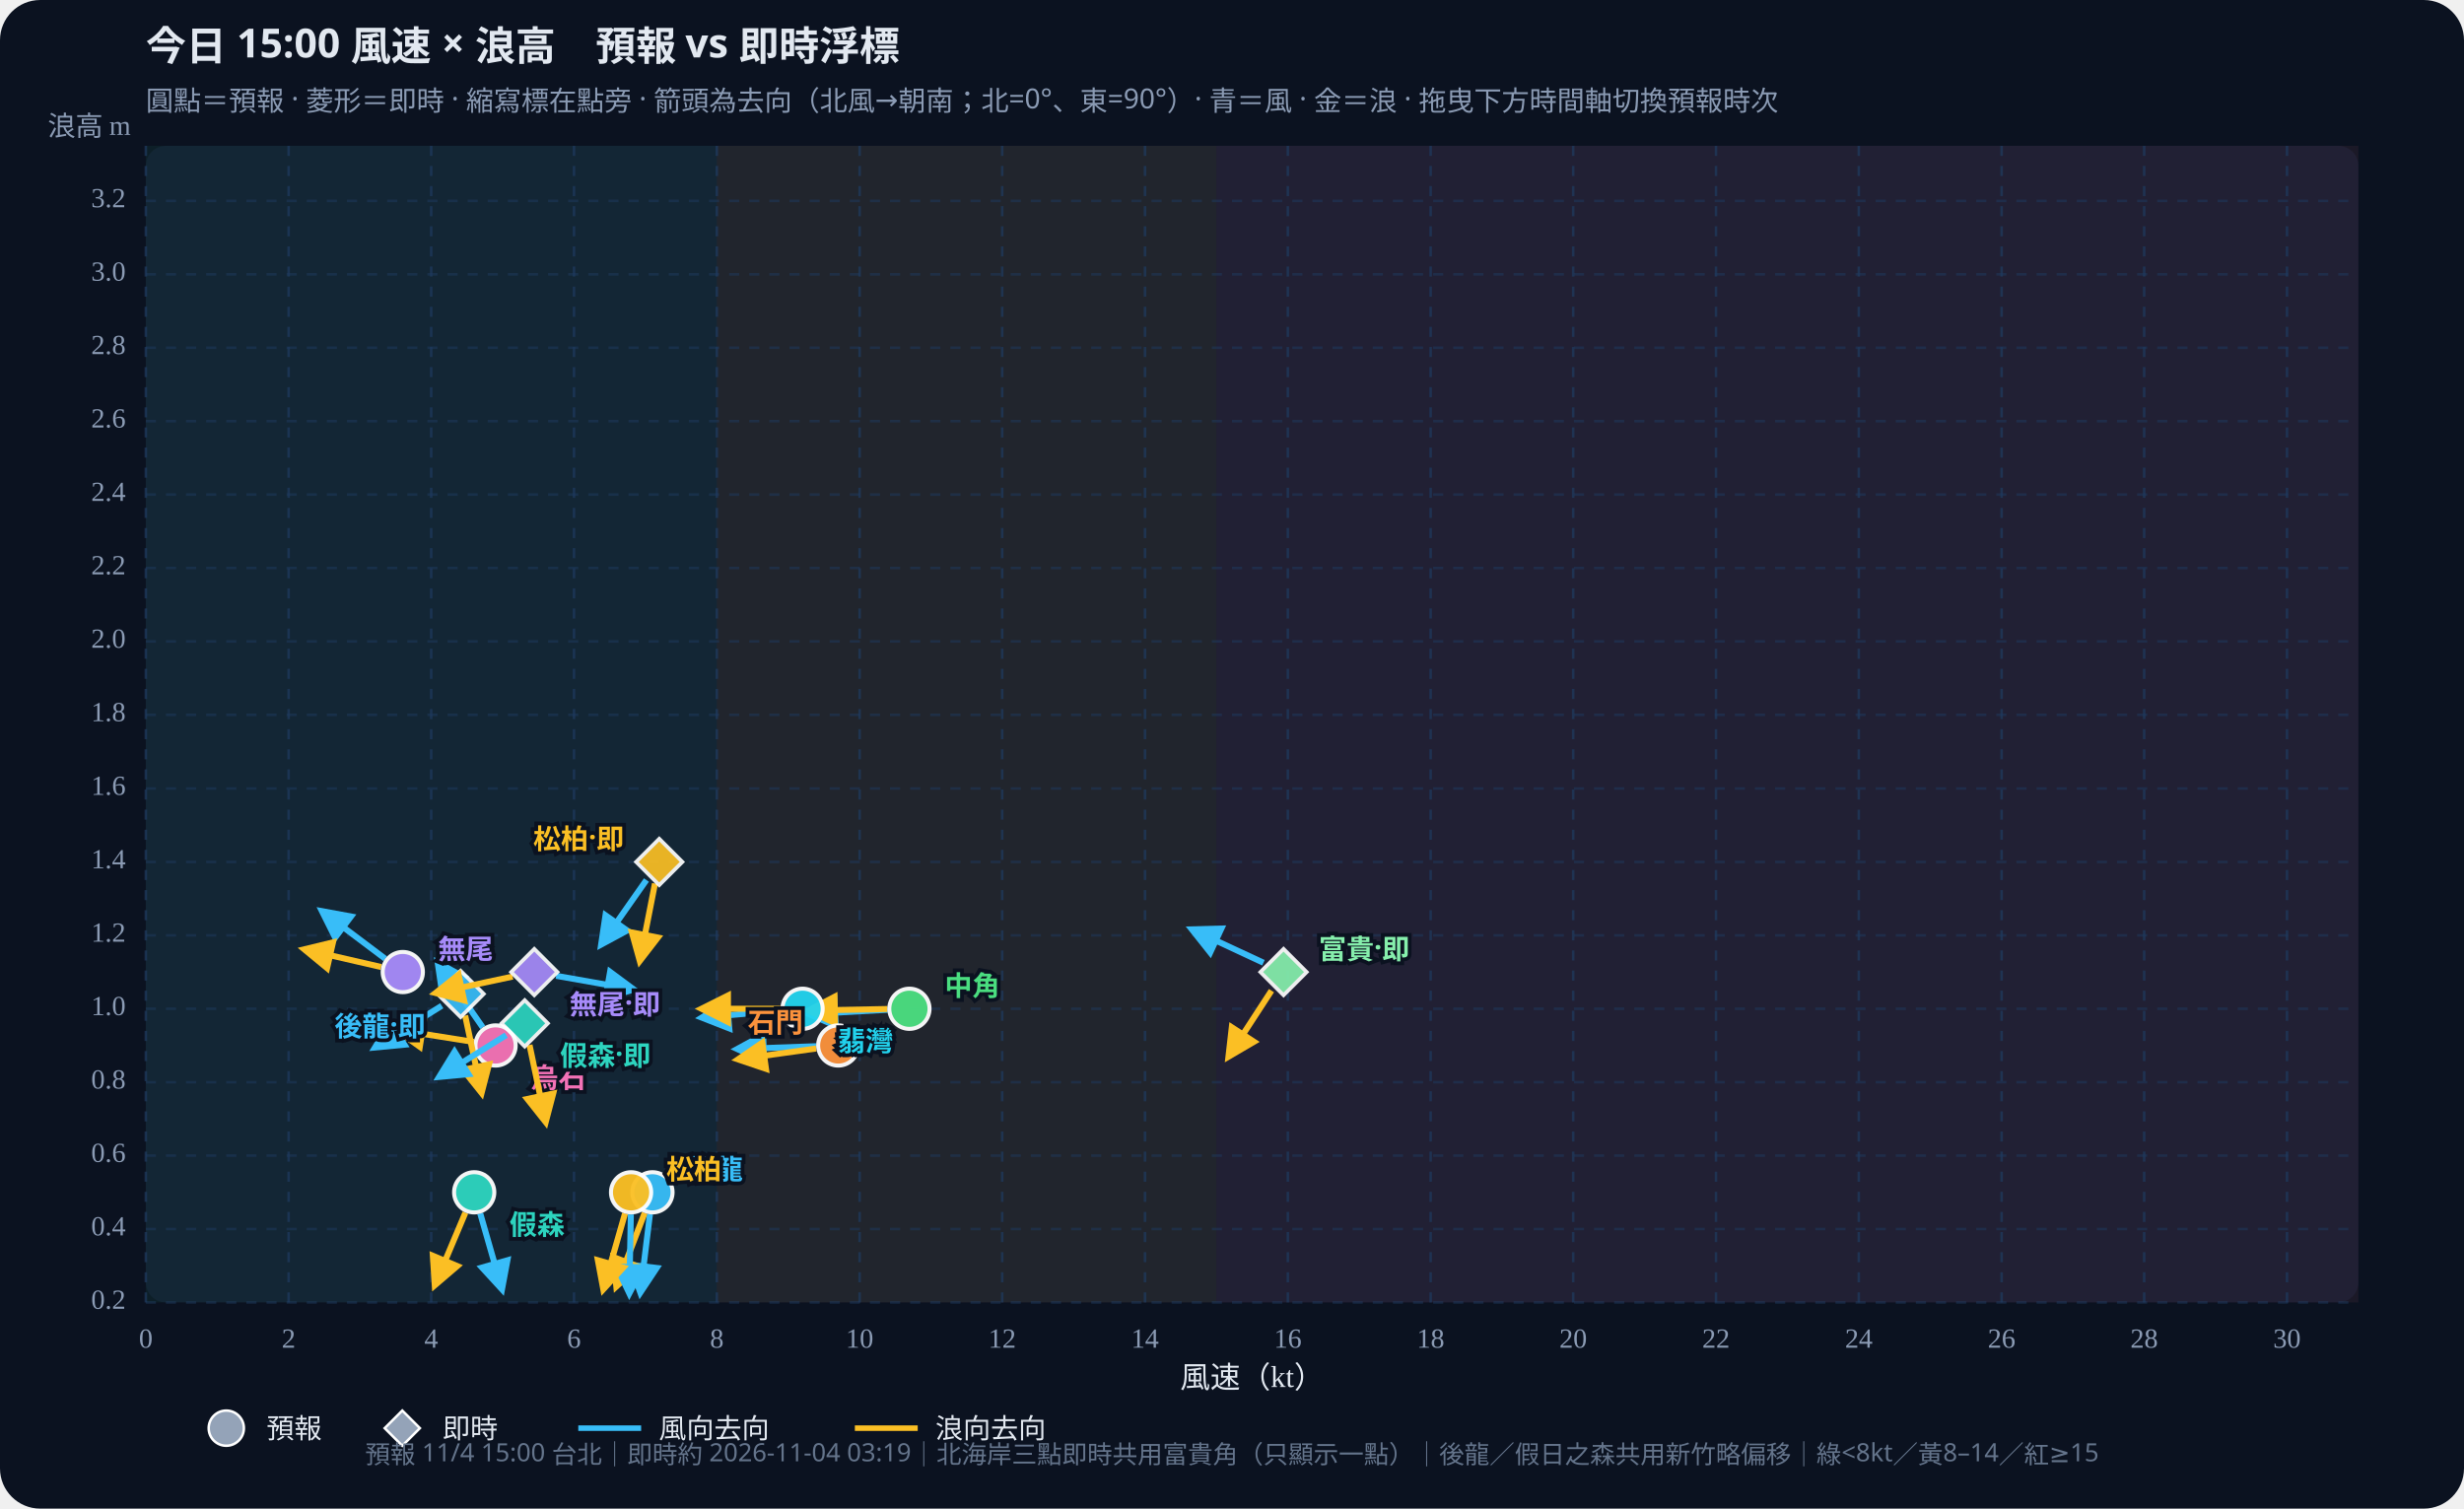
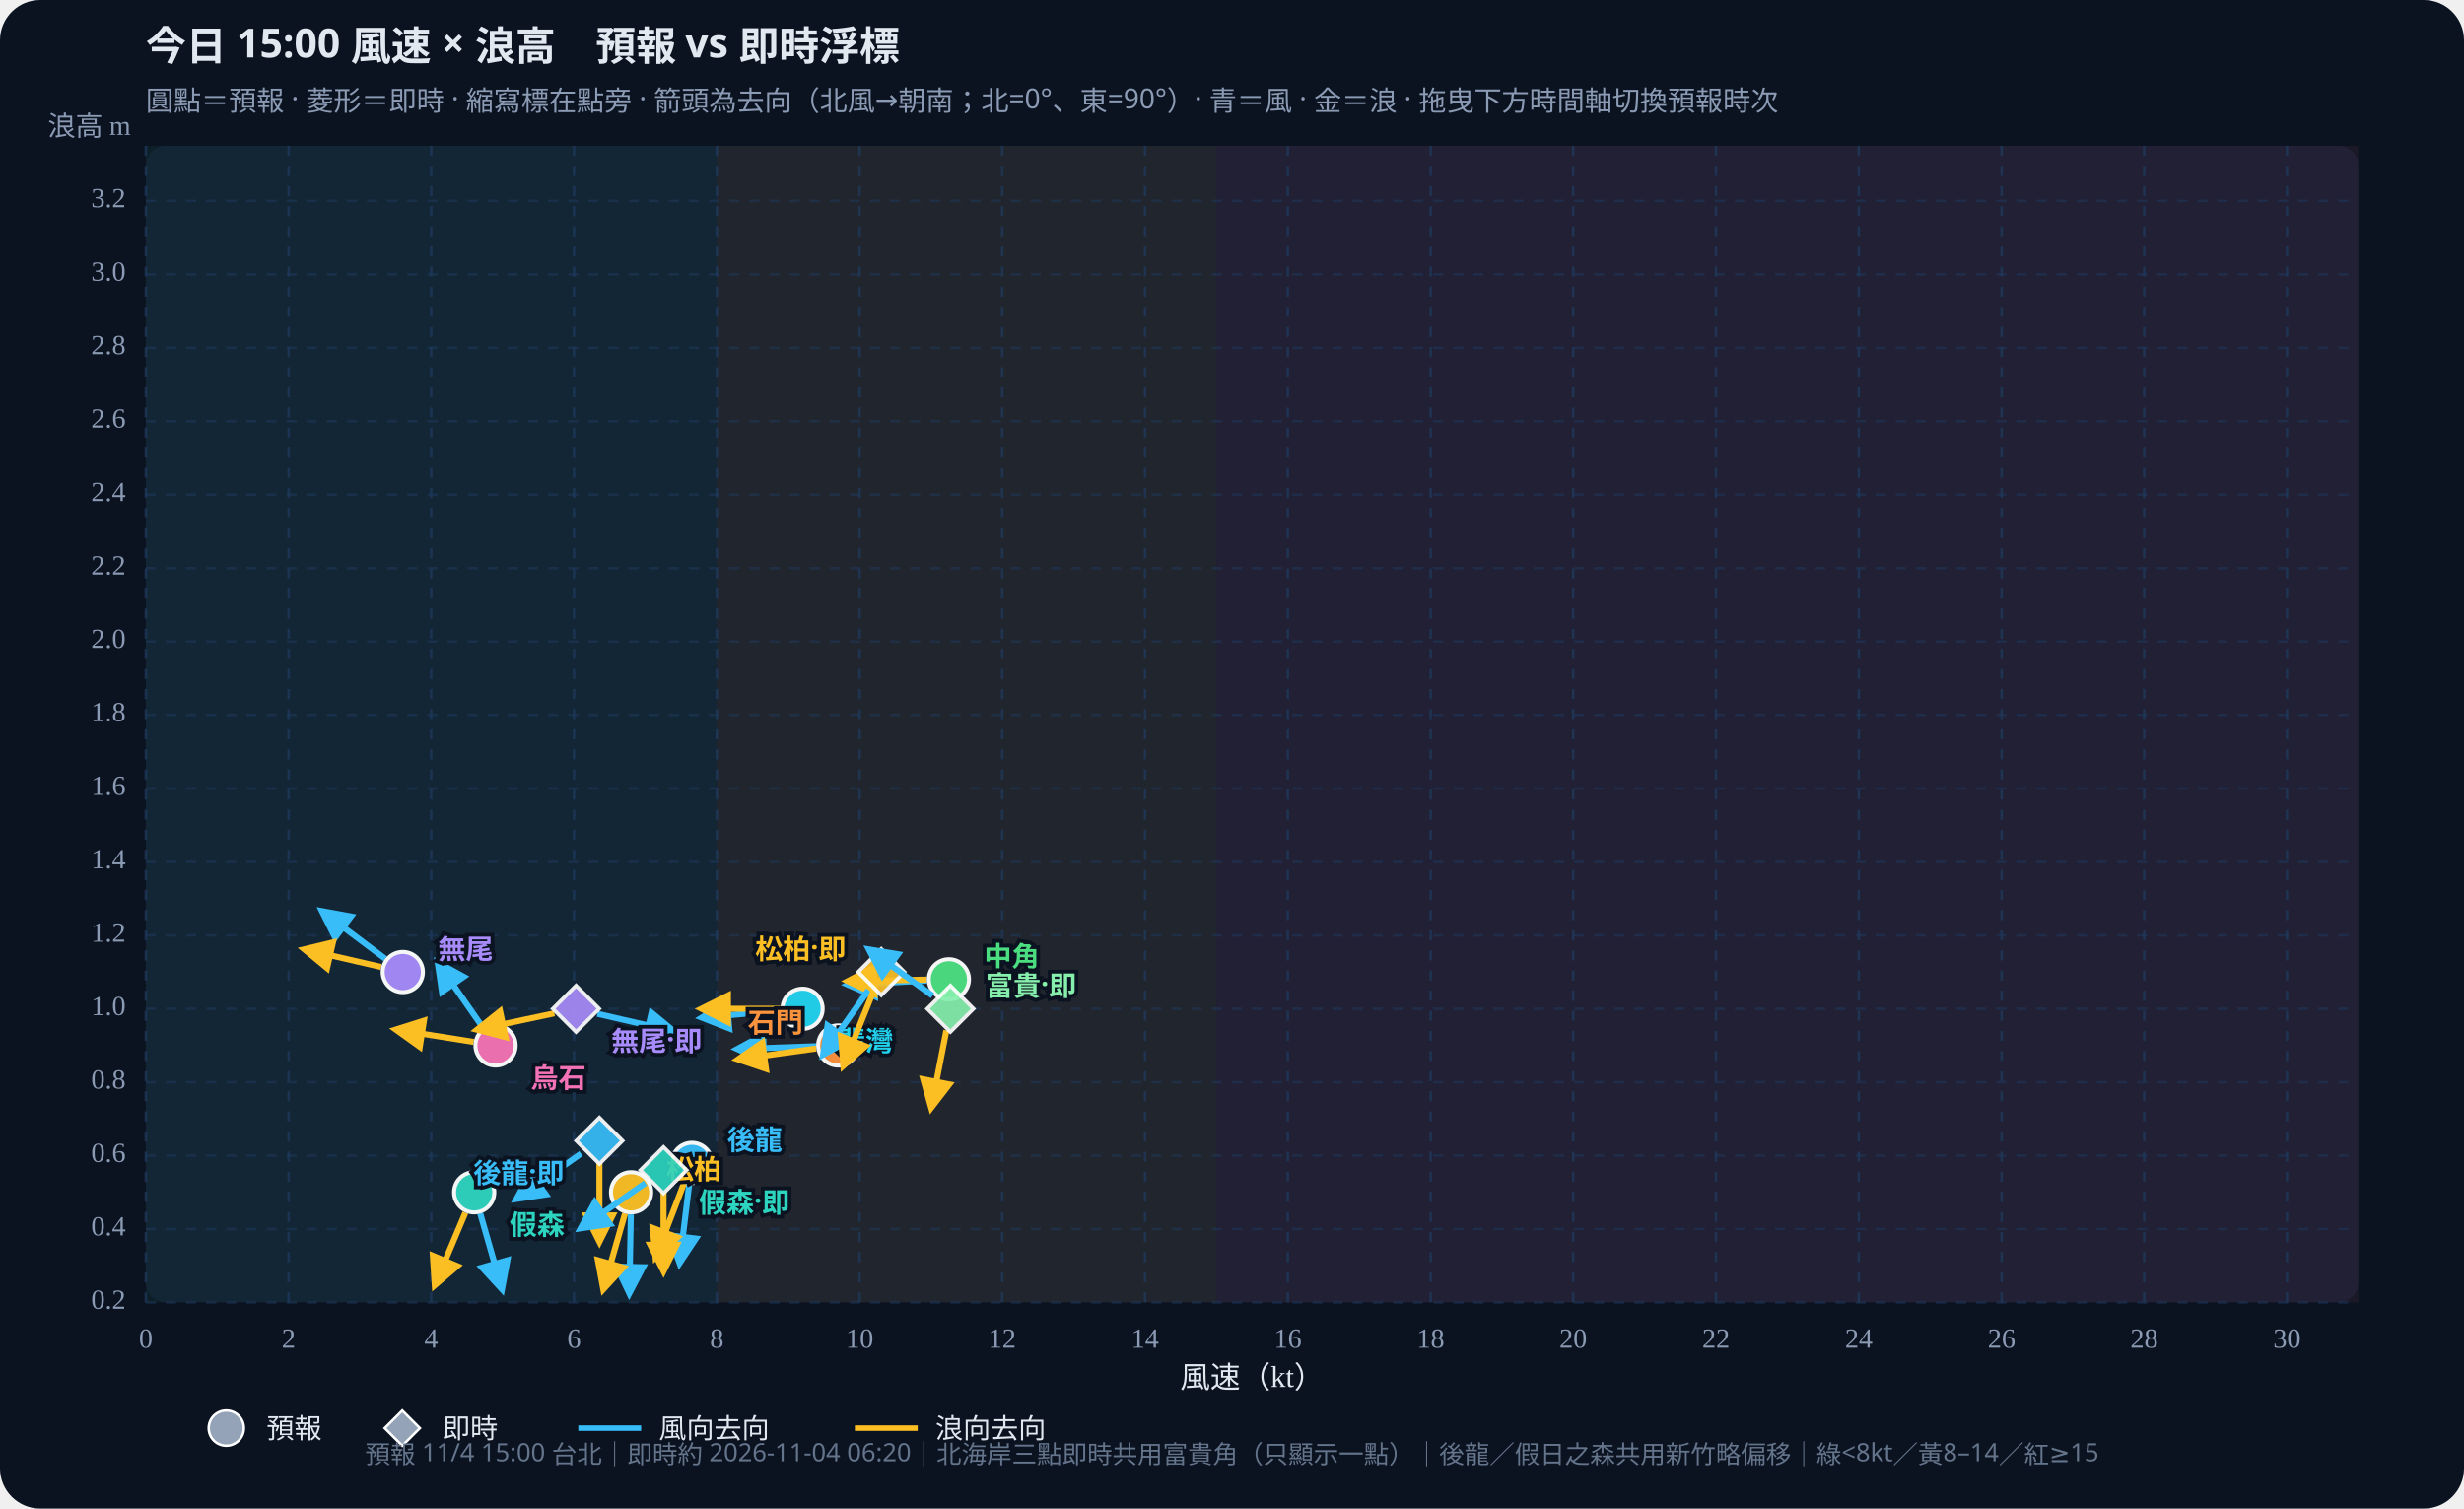
<svg xmlns="http://www.w3.org/2000/svg" id="wws-svg" viewBox="0 0 980 600" role="img" aria-label="風速與浪高散佈圖，可拖曳時間軸切換預報時次" style="width:100%;height:auto;display:block">
  <rect width="980" height="600" fill="#0b1220" rx="16" />
  <rect x="58" y="58" width="880" height="460" fill="#111a2e" rx="8" />
  <rect x="58.0" y="58" width="227.1" height="460" fill="#34d399" opacity="0.07" />
  <rect x="285.1" y="58" width="198.7" height="460" fill="#fbbf24" opacity="0.07" />
  <rect x="483.8" y="58" width="454.2" height="460" fill="#fb7185" opacity="0.07" />
  <defs>
    <marker id="arrow-38bdf8" viewBox="0 0 10 10" refX="8" refY="5" markerWidth="6" markerHeight="6" orient="auto-start-reverse">
      <path d="M0,0 L10,5 L0,10 z" fill="#38bdf8" />
    </marker>
    <marker id="arrow-fbbf24" viewBox="0 0 10 10" refX="8" refY="5" markerWidth="6" markerHeight="6" orient="auto-start-reverse">
      <path d="M0,0 L10,5 L0,10 z" fill="#fbbf24" />
    </marker>
  </defs>
  <text id="wws-title" x="58" y="24" fill="#e2e8f0" font-size="16" font-weight="700" font-family="Noto Sans TC,system-ui,sans-serif">今日 15:00 風速 × 浪高　預報 vs 即時浮標</text>
  <text x="58" y="44" fill="#8b9bb4" font-size="11" font-family="Noto Sans TC,system-ui,sans-serif">圓點＝預報 · 菱形＝即時 · 縮寫標在點旁 · 箭頭為去向（北風→朝南；北=0°、東=90°）· 青＝風 · 金＝浪 · 拖曳下方時間軸切換預報時次</text>
  <line x1="58.0" y1="58" x2="58.0" y2="518" stroke="#1e3a5f" stroke-dasharray="4 4" opacity="0.7" />
  <text x="58.0" y="536" text-anchor="middle" fill="#8b9bb4" font-size="11">0</text>
  <line x1="114.8" y1="58" x2="114.8" y2="518" stroke="#1e3a5f" stroke-dasharray="4 4" opacity="0.7" />
  <text x="114.8" y="536" text-anchor="middle" fill="#8b9bb4" font-size="11">2</text>
  <line x1="171.5" y1="58" x2="171.5" y2="518" stroke="#1e3a5f" stroke-dasharray="4 4" opacity="0.7" />
  <text x="171.5" y="536" text-anchor="middle" fill="#8b9bb4" font-size="11">4</text>
  <line x1="228.3" y1="58" x2="228.3" y2="518" stroke="#1e3a5f" stroke-dasharray="4 4" opacity="0.7" />
  <text x="228.3" y="536" text-anchor="middle" fill="#8b9bb4" font-size="11">6</text>
  <line x1="285.1" y1="58" x2="285.1" y2="518" stroke="#1e3a5f" stroke-dasharray="4 4" opacity="0.7" />
  <text x="285.1" y="536" text-anchor="middle" fill="#8b9bb4" font-size="11">8</text>
  <line x1="341.9" y1="58" x2="341.9" y2="518" stroke="#1e3a5f" stroke-dasharray="4 4" opacity="0.7" />
  <text x="341.9" y="536" text-anchor="middle" fill="#8b9bb4" font-size="11">10</text>
  <line x1="398.6" y1="58" x2="398.6" y2="518" stroke="#1e3a5f" stroke-dasharray="4 4" opacity="0.7" />
  <text x="398.6" y="536" text-anchor="middle" fill="#8b9bb4" font-size="11">12</text>
  <line x1="455.4" y1="58" x2="455.4" y2="518" stroke="#1e3a5f" stroke-dasharray="4 4" opacity="0.7" />
  <text x="455.4" y="536" text-anchor="middle" fill="#8b9bb4" font-size="11">14</text>
  <line x1="512.2" y1="58" x2="512.2" y2="518" stroke="#1e3a5f" stroke-dasharray="4 4" opacity="0.7" />
  <text x="512.2" y="536" text-anchor="middle" fill="#8b9bb4" font-size="11">16</text>
  <line x1="569.0" y1="58" x2="569.0" y2="518" stroke="#1e3a5f" stroke-dasharray="4 4" opacity="0.7" />
  <text x="569.0" y="536" text-anchor="middle" fill="#8b9bb4" font-size="11">18</text>
  <line x1="625.7" y1="58" x2="625.7" y2="518" stroke="#1e3a5f" stroke-dasharray="4 4" opacity="0.7" />
  <text x="625.7" y="536" text-anchor="middle" fill="#8b9bb4" font-size="11">20</text>
  <line x1="682.5" y1="58" x2="682.5" y2="518" stroke="#1e3a5f" stroke-dasharray="4 4" opacity="0.7" />
  <text x="682.5" y="536" text-anchor="middle" fill="#8b9bb4" font-size="11">22</text>
  <line x1="739.3" y1="58" x2="739.3" y2="518" stroke="#1e3a5f" stroke-dasharray="4 4" opacity="0.7" />
  <text x="739.3" y="536" text-anchor="middle" fill="#8b9bb4" font-size="11">24</text>
  <line x1="796.1" y1="58" x2="796.1" y2="518" stroke="#1e3a5f" stroke-dasharray="4 4" opacity="0.7" />
  <text x="796.1" y="536" text-anchor="middle" fill="#8b9bb4" font-size="11">26</text>
  <line x1="852.8" y1="58" x2="852.8" y2="518" stroke="#1e3a5f" stroke-dasharray="4 4" opacity="0.7" />
  <text x="852.8" y="536" text-anchor="middle" fill="#8b9bb4" font-size="11">28</text>
  <line x1="909.6" y1="58" x2="909.6" y2="518" stroke="#1e3a5f" stroke-dasharray="4 4" opacity="0.7" />
  <text x="909.6" y="536" text-anchor="middle" fill="#8b9bb4" font-size="11">30</text>
  <line x1="58" y1="518.0" x2="938" y2="518.0" stroke="#1e3a5f" stroke-dasharray="4 4" opacity="0.5" />
  <text x="50" y="518.0" text-anchor="end" dominant-baseline="middle" fill="#8b9bb4" font-size="11">0.2</text>
  <line x1="58" y1="488.8" x2="938" y2="488.8" stroke="#1e3a5f" stroke-dasharray="4 4" opacity="0.5" />
  <text x="50" y="488.8" text-anchor="end" dominant-baseline="middle" fill="#8b9bb4" font-size="11">0.4</text>
  <line x1="58" y1="459.6" x2="938" y2="459.6" stroke="#1e3a5f" stroke-dasharray="4 4" opacity="0.5" />
  <text x="50" y="459.6" text-anchor="end" dominant-baseline="middle" fill="#8b9bb4" font-size="11">0.6</text>
  <line x1="58" y1="430.4" x2="938" y2="430.4" stroke="#1e3a5f" stroke-dasharray="4 4" opacity="0.5" />
  <text x="50" y="430.4" text-anchor="end" dominant-baseline="middle" fill="#8b9bb4" font-size="11">0.8</text>
  <line x1="58" y1="401.2" x2="938" y2="401.2" stroke="#1e3a5f" stroke-dasharray="4 4" opacity="0.5" />
  <text x="50" y="401.2" text-anchor="end" dominant-baseline="middle" fill="#8b9bb4" font-size="11">1.0</text>
  <line x1="58" y1="372.0" x2="938" y2="372.0" stroke="#1e3a5f" stroke-dasharray="4 4" opacity="0.5" />
  <text x="50" y="372.0" text-anchor="end" dominant-baseline="middle" fill="#8b9bb4" font-size="11">1.2</text>
  <line x1="58" y1="342.8" x2="938" y2="342.8" stroke="#1e3a5f" stroke-dasharray="4 4" opacity="0.5" />
  <text x="50" y="342.8" text-anchor="end" dominant-baseline="middle" fill="#8b9bb4" font-size="11">1.4</text>
  <line x1="58" y1="313.6" x2="938" y2="313.6" stroke="#1e3a5f" stroke-dasharray="4 4" opacity="0.5" />
  <text x="50" y="313.6" text-anchor="end" dominant-baseline="middle" fill="#8b9bb4" font-size="11">1.6</text>
  <line x1="58" y1="284.3" x2="938" y2="284.3" stroke="#1e3a5f" stroke-dasharray="4 4" opacity="0.5" />
  <text x="50" y="284.3" text-anchor="end" dominant-baseline="middle" fill="#8b9bb4" font-size="11">1.8</text>
  <line x1="58" y1="255.1" x2="938" y2="255.1" stroke="#1e3a5f" stroke-dasharray="4 4" opacity="0.5" />
  <text x="50" y="255.1" text-anchor="end" dominant-baseline="middle" fill="#8b9bb4" font-size="11">2.0</text>
  <line x1="58" y1="225.9" x2="938" y2="225.9" stroke="#1e3a5f" stroke-dasharray="4 4" opacity="0.5" />
  <text x="50" y="225.9" text-anchor="end" dominant-baseline="middle" fill="#8b9bb4" font-size="11">2.2</text>
  <line x1="58" y1="196.7" x2="938" y2="196.7" stroke="#1e3a5f" stroke-dasharray="4 4" opacity="0.5" />
  <text x="50" y="196.7" text-anchor="end" dominant-baseline="middle" fill="#8b9bb4" font-size="11">2.4</text>
  <line x1="58" y1="167.5" x2="938" y2="167.5" stroke="#1e3a5f" stroke-dasharray="4 4" opacity="0.5" />
  <text x="50" y="167.5" text-anchor="end" dominant-baseline="middle" fill="#8b9bb4" font-size="11">2.6</text>
  <line x1="58" y1="138.3" x2="938" y2="138.3" stroke="#1e3a5f" stroke-dasharray="4 4" opacity="0.5" />
  <text x="50" y="138.3" text-anchor="end" dominant-baseline="middle" fill="#8b9bb4" font-size="11">2.8</text>
  <line x1="58" y1="109.1" x2="938" y2="109.1" stroke="#1e3a5f" stroke-dasharray="4 4" opacity="0.5" />
  <text x="50" y="109.1" text-anchor="end" dominant-baseline="middle" fill="#8b9bb4" font-size="11">3.0</text>
  <line x1="58" y1="79.9" x2="938" y2="79.9" stroke="#1e3a5f" stroke-dasharray="4 4" opacity="0.5" />
  <text x="50" y="79.9" text-anchor="end" dominant-baseline="middle" fill="#8b9bb4" font-size="11">3.2</text>
  <text x="498" y="552" text-anchor="middle" fill="#e2e8f0" font-size="12">風速（kt）</text>
  <text x="52" y="54" text-anchor="end" fill="#8b9bb4" font-size="11">浪高 m</text>
  <g id="wws-forecast-layer">
-     <line x1="258.5" y1="482.9" x2="254.7" y2="513.9" stroke="#38bdf8" stroke-width="2.4" marker-end="url(#arrow-38bdf8)" />
-     <line x1="256.4" y1="482.4" x2="245.2" y2="511.5" stroke="#fbbf24" stroke-width="2.4" marker-end="url(#arrow-fbbf24)" />
-     <circle cx="259.5" cy="474.2" r="8.0" fill="#38bdf8" stroke="#fff" stroke-width="1.6" opacity="0.95" />
+     <line x1="274.1" y1="471.2" x2="270.3" y2="502.2" stroke="#38bdf8" stroke-width="2.4" marker-end="url(#arrow-38bdf8)" />
+     <line x1="272.0" y1="470.7" x2="260.8" y2="499.9" stroke="#fbbf24" stroke-width="2.4" marker-end="url(#arrow-fbbf24)" />
+     <circle cx="275.2" cy="462.5" r="8.0" fill="#38bdf8" stroke="#fff" stroke-width="1.6" opacity="0.95" />
    <line x1="191.0" y1="482.6" x2="199.6" y2="512.6" stroke="#38bdf8" stroke-width="2.4" marker-end="url(#arrow-38bdf8)" />
    <line x1="185.1" y1="482.3" x2="173.0" y2="511.0" stroke="#fbbf24" stroke-width="2.4" marker-end="url(#arrow-fbbf24)" />
    <circle cx="188.6" cy="474.2" r="8.0" fill="#2dd4bf" stroke="#fff" stroke-width="1.6" opacity="0.95" />
    <line x1="250.9" y1="483.0" x2="250.3" y2="514.2" stroke="#38bdf8" stroke-width="2.4" marker-end="url(#arrow-38bdf8)" />
    <line x1="248.6" y1="482.6" x2="240.0" y2="512.6" stroke="#fbbf24" stroke-width="2.4" marker-end="url(#arrow-fbbf24)" />
    <circle cx="251.0" cy="474.2" r="8.0" fill="#fbbf24" stroke="#fff" stroke-width="1.6" opacity="0.95" />
-     <line x1="353.0" y1="401.6" x2="321.8" y2="403.3" stroke="#38bdf8" stroke-width="2.4" marker-end="url(#arrow-38bdf8)" />
-     <line x1="352.9" y1="401.3" x2="321.7" y2="401.9" stroke="#fbbf24" stroke-width="2.4" marker-end="url(#arrow-fbbf24)" />
-     <circle cx="361.7" cy="401.2" r="8.0" fill="#4ade80" stroke="#fff" stroke-width="1.6" opacity="0.95" />
+     <line x1="368.6" y1="390.0" x2="337.4" y2="391.6" stroke="#38bdf8" stroke-width="2.4" marker-end="url(#arrow-38bdf8)" />
+     <line x1="368.6" y1="389.6" x2="337.4" y2="390.2" stroke="#fbbf24" stroke-width="2.4" marker-end="url(#arrow-fbbf24)" />
+     <circle cx="377.4" cy="389.5" r="8.0" fill="#4ade80" stroke="#fff" stroke-width="1.6" opacity="0.95" />
    <line x1="310.4" y1="401.9" x2="279.3" y2="404.7" stroke="#38bdf8" stroke-width="2.4" marker-end="url(#arrow-38bdf8)" />
    <line x1="310.4" y1="401.2" x2="279.2" y2="401.2" stroke="#fbbf24" stroke-width="2.4" marker-end="url(#arrow-fbbf24)" />
    <circle cx="319.2" cy="401.2" r="8.0" fill="#22d3ee" stroke="#fff" stroke-width="1.6" opacity="0.95" />
    <line x1="324.6" y1="416.1" x2="293.4" y2="417.2" stroke="#38bdf8" stroke-width="2.4" marker-end="url(#arrow-38bdf8)" />
    <line x1="324.6" y1="417.0" x2="293.7" y2="421.3" stroke="#fbbf24" stroke-width="2.4" marker-end="url(#arrow-fbbf24)" />
    <circle cx="333.4" cy="415.8" r="8.0" fill="#fb923c" stroke="#fff" stroke-width="1.6" opacity="0.95" />
    <line x1="153.2" y1="381.3" x2="128.2" y2="362.5" stroke="#38bdf8" stroke-width="2.4" marker-end="url(#arrow-38bdf8)" />
    <line x1="151.6" y1="384.6" x2="121.2" y2="377.6" stroke="#fbbf24" stroke-width="2.4" marker-end="url(#arrow-fbbf24)" />
    <circle cx="160.2" cy="386.6" r="8.0" fill="#a78bfa" stroke="#fff" stroke-width="1.6" opacity="0.95" />
    <line x1="192.0" y1="408.6" x2="174.2" y2="383.0" stroke="#38bdf8" stroke-width="2.4" marker-end="url(#arrow-38bdf8)" />
    <line x1="188.4" y1="414.4" x2="157.6" y2="409.5" stroke="#fbbf24" stroke-width="2.4" marker-end="url(#arrow-fbbf24)" />
    <circle cx="197.1" cy="415.8" r="8.0" fill="#f472b6" stroke="#fff" stroke-width="1.6" opacity="0.95" />
-     <text x="273.5" y="464.2" text-anchor="start" dominant-baseline="central" fill="#38bdf8" font-size="11" font-weight="700" font-family="Noto Sans TC,system-ui,sans-serif" stroke="#0b1220" stroke-width="3" paint-order="stroke">後龍</text>
+     <text x="289.2" y="452.5" text-anchor="start" dominant-baseline="central" fill="#38bdf8" font-size="11" font-weight="700" font-family="Noto Sans TC,system-ui,sans-serif" stroke="#0b1220" stroke-width="3" paint-order="stroke">後龍</text>
    <text x="202.6" y="486.2" text-anchor="start" dominant-baseline="central" fill="#2dd4bf" font-size="11" font-weight="700" font-family="Noto Sans TC,system-ui,sans-serif" stroke="#0b1220" stroke-width="3" paint-order="stroke">假森</text>
    <text x="265.0" y="464.2" text-anchor="start" dominant-baseline="central" fill="#fbbf24" font-size="11" font-weight="700" font-family="Noto Sans TC,system-ui,sans-serif" stroke="#0b1220" stroke-width="3" paint-order="stroke">松柏</text>
-     <text x="375.7" y="391.2" text-anchor="start" dominant-baseline="central" fill="#4ade80" font-size="11" font-weight="700" font-family="Noto Sans TC,system-ui,sans-serif" stroke="#0b1220" stroke-width="3" paint-order="stroke">中角</text>
+     <text x="391.4" y="379.5" text-anchor="start" dominant-baseline="central" fill="#4ade80" font-size="11" font-weight="700" font-family="Noto Sans TC,system-ui,sans-serif" stroke="#0b1220" stroke-width="3" paint-order="stroke">中角</text>
    <text x="333.2" y="413.2" text-anchor="start" dominant-baseline="central" fill="#22d3ee" font-size="11" font-weight="700" font-family="Noto Sans TC,system-ui,sans-serif" stroke="#0b1220" stroke-width="3" paint-order="stroke">翡灣</text>
    <text x="319.4" y="405.8" text-anchor="end" dominant-baseline="central" fill="#fb923c" font-size="11" font-weight="700" font-family="Noto Sans TC,system-ui,sans-serif" stroke="#0b1220" stroke-width="3" paint-order="stroke">石門</text>
    <text x="174.2" y="376.6" text-anchor="start" dominant-baseline="central" fill="#a78bfa" font-size="11" font-weight="700" font-family="Noto Sans TC,system-ui,sans-serif" stroke="#0b1220" stroke-width="3" paint-order="stroke">無尾</text>
    <text x="211.1" y="427.8" text-anchor="start" dominant-baseline="central" fill="#f472b6" font-size="11" font-weight="700" font-family="Noto Sans TC,system-ui,sans-serif" stroke="#0b1220" stroke-width="3" paint-order="stroke">烏石</text>
  </g>
  <g id="wws-live-layer">
-     <line x1="175.7" y1="400.0" x2="149.3" y2="416.5" stroke="#38bdf8" stroke-width="2.4" marker-end="url(#arrow-38bdf8)" />
-     <line x1="185.0" y1="403.9" x2="191.5" y2="434.5" stroke="#fbbf24" stroke-width="2.4" marker-end="url(#arrow-fbbf24)" />
-     <polygon points="183.2,386.1 192.4,395.3 183.2,404.5 174.0,395.3" fill="#38bdf8" stroke="#fff" stroke-width="1.5" opacity="0.92" />
-     <line x1="201.3" y1="411.7" x2="174.8" y2="428.2" stroke="#38bdf8" stroke-width="2.4" marker-end="url(#arrow-38bdf8)" />
-     <line x1="210.6" y1="415.6" x2="217.0" y2="446.1" stroke="#fbbf24" stroke-width="2.4" marker-end="url(#arrow-fbbf24)" />
-     <polygon points="208.7,397.8 217.9,407.0 208.7,416.2 199.5,407.0" fill="#2dd4bf" stroke="#fff" stroke-width="1.5" opacity="0.92" />
-     <line x1="257.1" y1="350.0" x2="239.2" y2="375.5" stroke="#38bdf8" stroke-width="2.4" marker-end="url(#arrow-38bdf8)" />
-     <line x1="260.5" y1="351.4" x2="254.5" y2="382.0" stroke="#fbbf24" stroke-width="2.4" marker-end="url(#arrow-fbbf24)" />
-     <polygon points="262.2,333.6 271.4,342.8 262.2,352.0 253.0,342.8" fill="#fbbf24" stroke="#fff" stroke-width="1.5" opacity="0.92" />
-     <line x1="502.5" y1="382.9" x2="474.2" y2="369.7" stroke="#38bdf8" stroke-width="2.4" marker-end="url(#arrow-38bdf8)" />
-     <line x1="505.7" y1="394.0" x2="488.7" y2="420.1" stroke="#fbbf24" stroke-width="2.4" marker-end="url(#arrow-fbbf24)" />
-     <polygon points="510.5,377.4 519.7,386.6 510.5,395.8 501.3,386.6" fill="#86efac" stroke="#fff" stroke-width="1.5" opacity="0.92" />
-     <line x1="221.2" y1="388.1" x2="251.9" y2="393.5" stroke="#38bdf8" stroke-width="2.4" marker-end="url(#arrow-38bdf8)" />
-     <line x1="203.9" y1="388.4" x2="173.4" y2="394.9" stroke="#fbbf24" stroke-width="2.4" marker-end="url(#arrow-fbbf24)" />
-     <polygon points="212.5,377.4 221.7,386.6 212.5,395.8 203.3,386.6" fill="#a78bfa" stroke="#fff" stroke-width="1.5" opacity="0.92" />
-     <text x="169.2" y="407.3" text-anchor="end" dominant-baseline="central" fill="#38bdf8" font-size="11" font-weight="700" font-family="Noto Sans TC,system-ui,sans-serif" stroke="#0b1220" stroke-width="3" paint-order="stroke">後龍·即</text>
-     <text x="222.7" y="419.0" text-anchor="start" dominant-baseline="central" fill="#2dd4bf" font-size="11" font-weight="700" font-family="Noto Sans TC,system-ui,sans-serif" stroke="#0b1220" stroke-width="3" paint-order="stroke">假森·即</text>
-     <text x="248.2" y="332.8" text-anchor="end" dominant-baseline="central" fill="#fbbf24" font-size="11" font-weight="700" font-family="Noto Sans TC,system-ui,sans-serif" stroke="#0b1220" stroke-width="3" paint-order="stroke">松柏·即</text>
-     <text x="524.5" y="376.6" text-anchor="start" dominant-baseline="central" fill="#86efac" font-size="11" font-weight="700" font-family="Noto Sans TC,system-ui,sans-serif" stroke="#0b1220" stroke-width="3" paint-order="stroke">富貴·即</text>
-     <text x="226.5" y="398.6" text-anchor="start" dominant-baseline="central" fill="#a78bfa" font-size="11" font-weight="700" font-family="Noto Sans TC,system-ui,sans-serif" stroke="#0b1220" stroke-width="3" paint-order="stroke">無尾·即</text>
+     <line x1="231.1" y1="458.8" x2="205.6" y2="476.7" stroke="#38bdf8" stroke-width="2.4" marker-end="url(#arrow-38bdf8)" />
+     <line x1="238.4" y1="462.5" x2="238.4" y2="493.7" stroke="#fbbf24" stroke-width="2.4" marker-end="url(#arrow-fbbf24)" />
+     <polygon points="238.4,444.5 247.6,453.7 238.4,462.9 229.2,453.7" fill="#38bdf8" stroke="#fff" stroke-width="1.5" opacity="0.92" />
+     <line x1="256.7" y1="470.5" x2="231.1" y2="488.4" stroke="#38bdf8" stroke-width="2.4" marker-end="url(#arrow-38bdf8)" />
+     <line x1="263.9" y1="474.2" x2="263.9" y2="505.4" stroke="#fbbf24" stroke-width="2.4" marker-end="url(#arrow-fbbf24)" />
+     <polygon points="263.9,456.2 273.1,465.4 263.9,474.6 254.7,465.4" fill="#2dd4bf" stroke="#fff" stroke-width="1.5" opacity="0.92" />
+     <line x1="345.4" y1="393.8" x2="327.5" y2="419.3" stroke="#38bdf8" stroke-width="2.4" marker-end="url(#arrow-38bdf8)" />
+     <line x1="347.2" y1="394.7" x2="335.5" y2="423.7" stroke="#fbbf24" stroke-width="2.4" marker-end="url(#arrow-fbbf24)" />
+     <polygon points="350.5,377.4 359.7,386.6 350.5,395.8 341.3,386.6" fill="#fbbf24" stroke="#fff" stroke-width="1.5" opacity="0.92" />
+     <line x1="370.9" y1="396.0" x2="345.7" y2="377.7" stroke="#38bdf8" stroke-width="2.4" marker-end="url(#arrow-38bdf8)" />
+     <line x1="376.4" y1="409.8" x2="370.4" y2="440.4" stroke="#fbbf24" stroke-width="2.4" marker-end="url(#arrow-fbbf24)" />
+     <polygon points="378.0,392.0 387.2,401.2 378.0,410.4 368.8,401.2" fill="#86efac" stroke="#fff" stroke-width="1.5" opacity="0.92" />
+     <line x1="237.6" y1="403.2" x2="268.0" y2="410.2" stroke="#38bdf8" stroke-width="2.4" marker-end="url(#arrow-38bdf8)" />
+     <line x1="220.5" y1="403.0" x2="189.9" y2="409.5" stroke="#fbbf24" stroke-width="2.4" marker-end="url(#arrow-fbbf24)" />
+     <polygon points="229.1,392.0 238.3,401.2 229.1,410.4 219.9,401.2" fill="#a78bfa" stroke="#fff" stroke-width="1.5" opacity="0.92" />
+     <text x="224.4" y="465.7" text-anchor="end" dominant-baseline="central" fill="#38bdf8" font-size="11" font-weight="700" font-family="Noto Sans TC,system-ui,sans-serif" stroke="#0b1220" stroke-width="3" paint-order="stroke">後龍·即</text>
+     <text x="277.9" y="477.4" text-anchor="start" dominant-baseline="central" fill="#2dd4bf" font-size="11" font-weight="700" font-family="Noto Sans TC,system-ui,sans-serif" stroke="#0b1220" stroke-width="3" paint-order="stroke">假森·即</text>
+     <text x="336.5" y="376.6" text-anchor="end" dominant-baseline="central" fill="#fbbf24" font-size="11" font-weight="700" font-family="Noto Sans TC,system-ui,sans-serif" stroke="#0b1220" stroke-width="3" paint-order="stroke">松柏·即</text>
+     <text x="392.0" y="391.2" text-anchor="start" dominant-baseline="central" fill="#86efac" font-size="11" font-weight="700" font-family="Noto Sans TC,system-ui,sans-serif" stroke="#0b1220" stroke-width="3" paint-order="stroke">富貴·即</text>
+     <text x="243.1" y="413.2" text-anchor="start" dominant-baseline="central" fill="#a78bfa" font-size="11" font-weight="700" font-family="Noto Sans TC,system-ui,sans-serif" stroke="#0b1220" stroke-width="3" paint-order="stroke">無尾·即</text>
  </g>
  <circle cx="90" cy="568" r="7" fill="#94a3b8" stroke="#fff" />
  <text x="106" y="572" fill="#e2e8f0" font-size="11" font-family="Noto Sans TC,system-ui,sans-serif">預報</text>
  <polygon points="160,561 167,568 160,575 153,568" fill="#94a3b8" stroke="#fff" />
  <text x="176" y="572" fill="#e2e8f0" font-size="11" font-family="Noto Sans TC,system-ui,sans-serif">即時</text>
  <line x1="230" y1="568" x2="255" y2="568" stroke="#38bdf8" stroke-width="2.2" />
  <text x="262" y="572" fill="#e2e8f0" font-size="11" font-family="Noto Sans TC,system-ui,sans-serif">風向去向</text>
  <line x1="340" y1="568" x2="365" y2="568" stroke="#fbbf24" stroke-width="2.2" />
  <text x="372" y="572" fill="#e2e8f0" font-size="11" font-family="Noto Sans TC,system-ui,sans-serif">浪向去向</text>
-   <text id="wws-foot" x="490" y="582" text-anchor="middle" fill="#64748b" font-size="10" font-family="Noto Sans TC,system-ui,sans-serif">預報 11/4 15:00 台北｜即時約 2026-11-04 03:19｜北海岸三點即時共用富貴角（只顯示一點）｜後龍／假日之森共用新竹略偏移｜綠&lt;8kt／黃8–14／紅≥15</text>
+   <text id="wws-foot" x="490" y="582" text-anchor="middle" fill="#64748b" font-size="10" font-family="Noto Sans TC,system-ui,sans-serif">預報 11/4 15:00 台北｜即時約 2026-11-04 06:20｜北海岸三點即時共用富貴角（只顯示一點）｜後龍／假日之森共用新竹略偏移｜綠&lt;8kt／黃8–14／紅≥15</text>
</svg>
